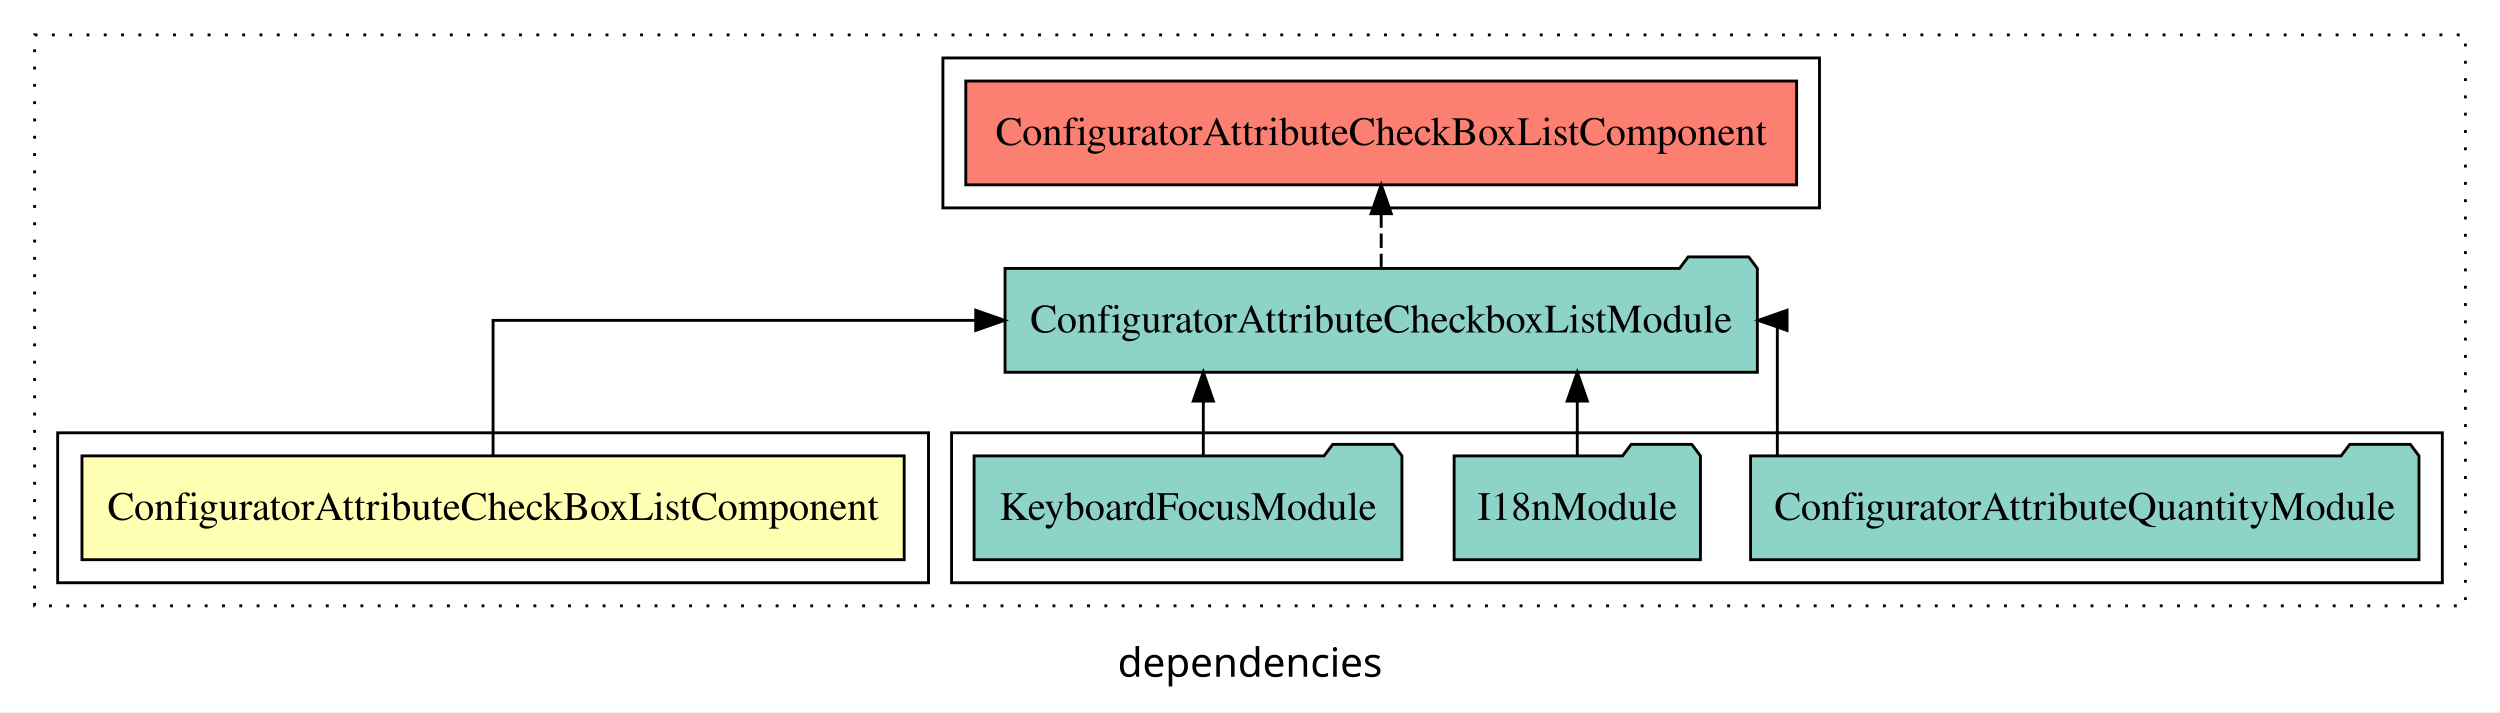
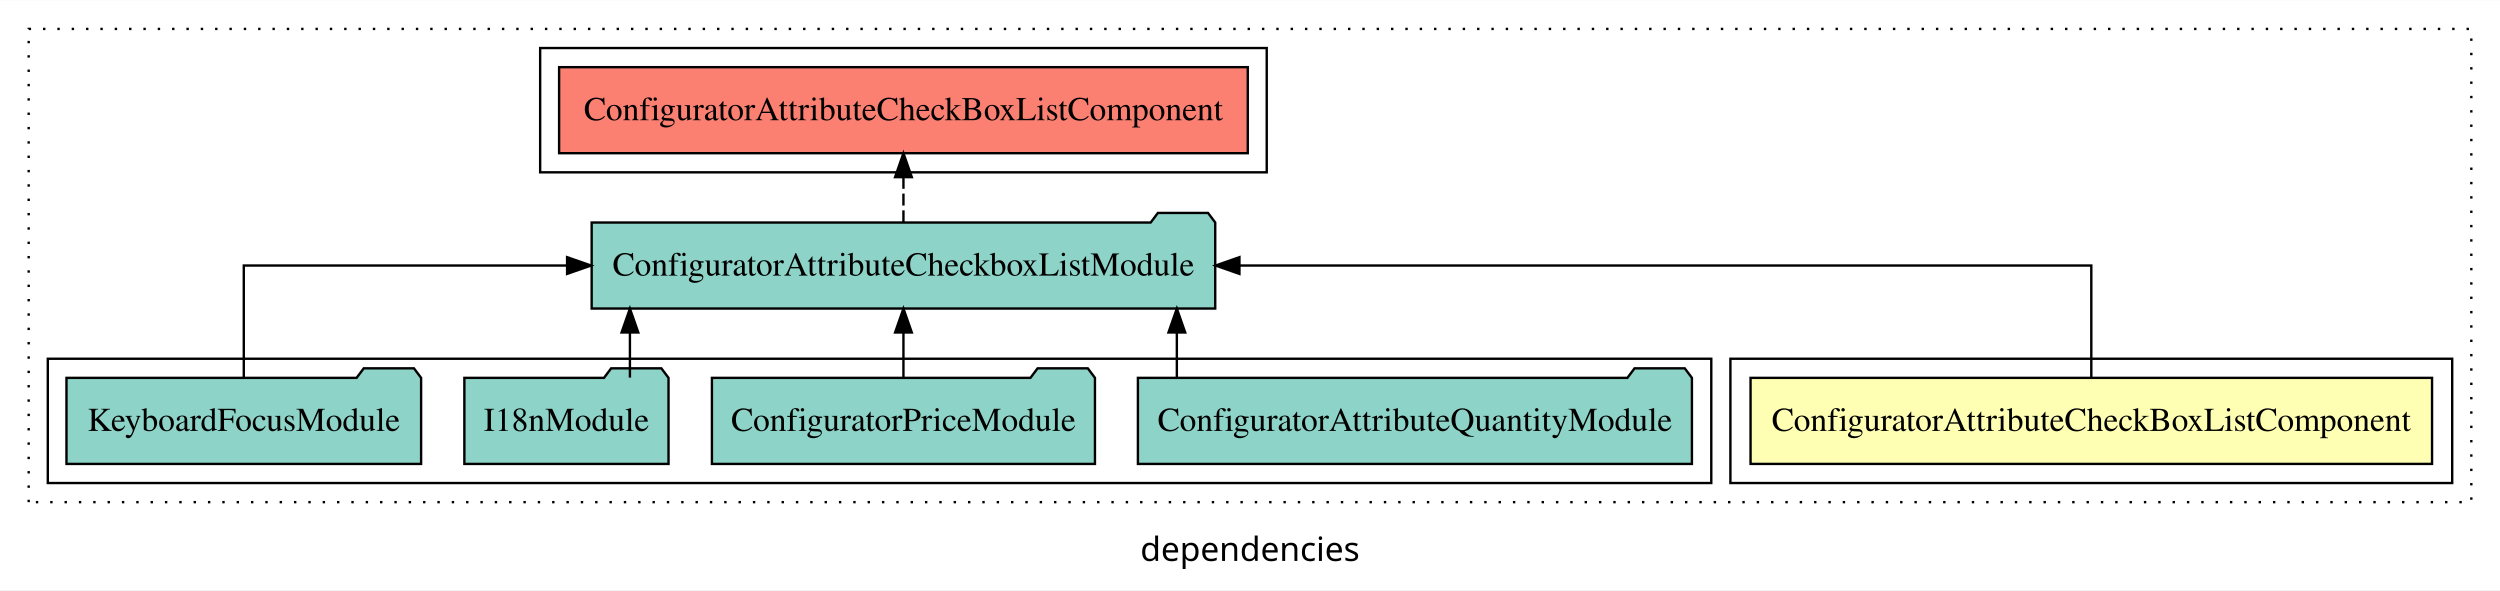
- <svg xmlns="http://www.w3.org/2000/svg" width="867pt" height="247pt" viewBox="0.00 0.00 867.00 246.80">
+ <svg xmlns="http://www.w3.org/2000/svg" width="1046pt" height="247pt" viewBox="0.00 0.00 1046.00 246.80">
  <g id="graph0" class="graph" transform="scale(1 1) rotate(0) translate(4 242.8)">
-     <polygon fill="white" stroke="transparent" points="-4,4 -4,-242.8 863,-242.8 863,4 -4,4" />
-     <text text-anchor="middle" x="429.5" y="-8.2" font-family="sans-serif" font-size="14.00">dependencies</text>
+     <polygon fill="white" stroke="transparent" points="-4,4 -4,-242.8 1042,-242.8 1042,4 -4,4" />
+     <text text-anchor="middle" x="519" y="-8.2" font-family="sans-serif" font-size="14.00">dependencies</text>
    <g id="clust1" class="cluster">
-       <polygon fill="none" stroke="black" stroke-dasharray="1,5" points="8,-32.8 8,-230.8 851,-230.8 851,-32.8 8,-32.8" />
+       <polygon fill="none" stroke="black" stroke-dasharray="1,5" points="8,-32.8 8,-230.8 1030,-230.8 1030,-32.8 8,-32.8" />
+     </g>
+     <g id="clust5" class="cluster">
+       <polygon fill="none" stroke="black" points="222,-170.8 222,-222.8 526,-222.8 526,-170.8 222,-170.8" />
+     </g>
+     <g id="clust2" class="cluster">
+       <polygon fill="none" stroke="black" points="720,-40.8 720,-92.8 1022,-92.8 1022,-40.8 720,-40.8" />
    </g>
    <g id="clust4" class="cluster">
-       <polygon fill="none" stroke="black" points="326,-40.8 326,-92.8 843,-92.8 843,-40.8 326,-40.8" />
-     </g>
-     <g id="clust5" class="cluster">
-       <polygon fill="none" stroke="black" points="323,-170.8 323,-222.8 627,-222.8 627,-170.8 323,-170.8" />
-     </g>
-     <g id="clust2" class="cluster">
-       <polygon fill="none" stroke="black" points="16,-40.8 16,-92.8 318,-92.8 318,-40.8 16,-40.8" />
+       <polygon fill="none" stroke="black" points="16,-40.8 16,-92.8 712,-92.8 712,-40.8 16,-40.8" />
    </g>
    <g id="node1" class="node">
-       <polygon fill="#ffffb3" stroke="black" points="309.57,-84.8 24.43,-84.8 24.43,-48.8 309.57,-48.8 309.57,-84.8" />
-       <text text-anchor="middle" x="167" y="-62.6" font-family="Times,serif" font-size="14.00">ConfiguratorAttributeCheckBoxListComponent</text>
+       <polygon fill="#ffffb3" stroke="black" points="1013.57,-84.8 728.43,-84.8 728.43,-48.8 1013.57,-48.8 1013.57,-84.8" />
+       <text text-anchor="middle" x="871" y="-62.6" font-family="Times,serif" font-size="14.00">ConfiguratorAttributeCheckBoxListComponent</text>
    </g>
    <g id="node2" class="node">
-       <polygon fill="#8dd3c7" stroke="black" points="605.45,-149.8 602.45,-153.8 581.45,-153.8 578.45,-149.8 344.55,-149.8 344.55,-113.8 605.45,-113.8 605.45,-149.8" />
-       <text text-anchor="middle" x="475" y="-127.6" font-family="Times,serif" font-size="14.00">ConfiguratorAttributeCheckboxListModule</text>
+       <polygon fill="#8dd3c7" stroke="black" points="504.45,-149.8 501.45,-153.8 480.45,-153.8 477.45,-149.8 243.55,-149.8 243.55,-113.8 504.45,-113.8 504.45,-149.8" />
+       <text text-anchor="middle" x="374" y="-127.6" font-family="Times,serif" font-size="14.00">ConfiguratorAttributeCheckboxListModule</text>
    </g>
    <g id="edge1" class="edge">
-       <path fill="none" stroke="black" d="M167,-84.91C167,-104.14 167,-131.8 167,-131.8 167,-131.8 334.38,-131.8 334.38,-131.8" />
-       <polygon fill="black" stroke="black" points="334.38,-135.3 344.38,-131.8 334.38,-128.3 334.38,-135.3" />
+       <path fill="none" stroke="black" d="M871,-84.91C871,-104.14 871,-131.8 871,-131.8 871,-131.8 514.58,-131.8 514.58,-131.8" />
+       <polygon fill="black" stroke="black" points="514.58,-128.3 504.58,-131.8 514.58,-135.3 514.58,-128.3" />
+     </g>
+     <g id="node7" class="node">
+       <polygon fill="#fb8072" stroke="black" points="518.07,-214.8 229.93,-214.8 229.93,-178.8 518.07,-178.8 518.07,-214.8" />
+       <text text-anchor="middle" x="374" y="-192.6" font-family="Times,serif" font-size="14.00">ConfiguratorAttributeCheckBoxListComponent </text>
+     </g>
+     <g id="edge6" class="edge">
+       <path fill="none" stroke="black" stroke-dasharray="5,2" d="M374,-149.91C374,-149.91 374,-168.79 374,-168.79" />
+       <polygon fill="black" stroke="black" points="370.5,-168.79 374,-178.79 377.5,-168.79 370.5,-168.79" />
+     </g>
+     <g id="node3" class="node">
+       <polygon fill="#8dd3c7" stroke="black" points="703.9,-84.8 700.9,-88.8 679.9,-88.8 676.9,-84.8 472.1,-84.8 472.1,-48.8 703.9,-48.8 703.9,-84.8" />
+       <text text-anchor="middle" x="588" y="-62.6" font-family="Times,serif" font-size="14.00">ConfiguratorAttributeQuantityModule</text>
+     </g>
+     <g id="edge2" class="edge">
+       <path fill="none" stroke="black" d="M488.39,-84.91C488.39,-84.91 488.39,-103.79 488.39,-103.79" />
+       <polygon fill="black" stroke="black" points="484.89,-103.79 488.39,-113.79 491.89,-103.79 484.89,-103.79" />
+     </g>
+     <g id="node4" class="node">
+       <polygon fill="#8dd3c7" stroke="black" points="454.13,-84.8 451.13,-88.8 430.13,-88.8 427.13,-84.8 293.87,-84.8 293.87,-48.8 454.13,-48.8 454.13,-84.8" />
+       <text text-anchor="middle" x="374" y="-62.6" font-family="Times,serif" font-size="14.00">ConfiguratorPriceModule</text>
+     </g>
+     <g id="edge3" class="edge">
+       <path fill="none" stroke="black" d="M374,-84.91C374,-84.91 374,-103.79 374,-103.79" />
+       <polygon fill="black" stroke="black" points="370.5,-103.79 374,-113.79 377.5,-103.79 370.5,-103.79" />
+     </g>
+     <g id="node5" class="node">
+       <polygon fill="#8dd3c7" stroke="black" points="275.71,-84.8 272.71,-88.8 251.71,-88.8 248.71,-84.8 190.29,-84.8 190.29,-48.8 275.71,-48.8 275.71,-84.8" />
+       <text text-anchor="middle" x="233" y="-62.6" font-family="Times,serif" font-size="14.00">I18nModule</text>
+     </g>
+     <g id="edge4" class="edge">
+       <path fill="none" stroke="black" d="M259.56,-84.91C259.56,-84.91 259.56,-103.79 259.56,-103.79" />
+       <polygon fill="black" stroke="black" points="256.06,-103.79 259.56,-113.79 263.06,-103.79 256.06,-103.79" />
    </g>
    <g id="node6" class="node">
-       <polygon fill="#fb8072" stroke="black" points="619.07,-214.8 330.93,-214.8 330.93,-178.8 619.07,-178.8 619.07,-214.8" />
-       <text text-anchor="middle" x="475" y="-192.6" font-family="Times,serif" font-size="14.00">ConfiguratorAttributeCheckBoxListComponent </text>
+       <polygon fill="#8dd3c7" stroke="black" points="172.19,-84.8 169.19,-88.8 148.19,-88.8 145.19,-84.8 23.81,-84.8 23.81,-48.8 172.19,-48.8 172.19,-84.8" />
+       <text text-anchor="middle" x="98" y="-62.6" font-family="Times,serif" font-size="14.00">KeyboardFocusModule</text>
    </g>
    <g id="edge5" class="edge">
-       <path fill="none" stroke="black" stroke-dasharray="5,2" d="M475,-149.91C475,-149.91 475,-168.79 475,-168.79" />
-       <polygon fill="black" stroke="black" points="471.5,-168.79 475,-178.79 478.5,-168.79 471.5,-168.79" />
-     </g>
-     <g id="node3" class="node">
-       <polygon fill="#8dd3c7" stroke="black" points="834.9,-84.8 831.9,-88.8 810.9,-88.8 807.9,-84.8 603.1,-84.8 603.1,-48.8 834.9,-48.8 834.9,-84.8" />
-       <text text-anchor="middle" x="719" y="-62.6" font-family="Times,serif" font-size="14.00">ConfiguratorAttributeQuantityModule</text>
-     </g>
-     <g id="edge2" class="edge">
-       <path fill="none" stroke="black" d="M612.38,-84.91C612.38,-104.14 612.38,-131.8 612.38,-131.8 612.38,-131.8 611.72,-131.8 611.72,-131.8" />
-       <polygon fill="black" stroke="black" points="615.75,-128.3 605.75,-131.8 615.75,-135.3 615.75,-128.3" />
-     </g>
-     <g id="node4" class="node">
-       <polygon fill="#8dd3c7" stroke="black" points="585.71,-84.8 582.71,-88.8 561.71,-88.8 558.71,-84.8 500.29,-84.8 500.29,-48.8 585.71,-48.8 585.71,-84.8" />
-       <text text-anchor="middle" x="543" y="-62.6" font-family="Times,serif" font-size="14.00">I18nModule</text>
-     </g>
-     <g id="edge3" class="edge">
-       <path fill="none" stroke="black" d="M543,-84.91C543,-84.91 543,-103.79 543,-103.79" />
-       <polygon fill="black" stroke="black" points="539.5,-103.79 543,-113.79 546.5,-103.79 539.5,-103.79" />
-     </g>
-     <g id="node5" class="node">
-       <polygon fill="#8dd3c7" stroke="black" points="482.19,-84.8 479.19,-88.8 458.19,-88.8 455.19,-84.8 333.81,-84.8 333.81,-48.8 482.19,-48.8 482.19,-84.8" />
-       <text text-anchor="middle" x="408" y="-62.6" font-family="Times,serif" font-size="14.00">KeyboardFocusModule</text>
-     </g>
-     <g id="edge4" class="edge">
-       <path fill="none" stroke="black" d="M413.31,-84.91C413.31,-84.91 413.31,-103.79 413.31,-103.79" />
-       <polygon fill="black" stroke="black" points="409.81,-103.79 413.31,-113.79 416.81,-103.79 409.81,-103.79" />
+       <path fill="none" stroke="black" d="M98,-84.91C98,-104.14 98,-131.8 98,-131.8 98,-131.8 233.27,-131.8 233.27,-131.8" />
+       <polygon fill="black" stroke="black" points="233.27,-135.3 243.27,-131.8 233.27,-128.3 233.27,-135.3" />
    </g>
  </g>
</svg>
